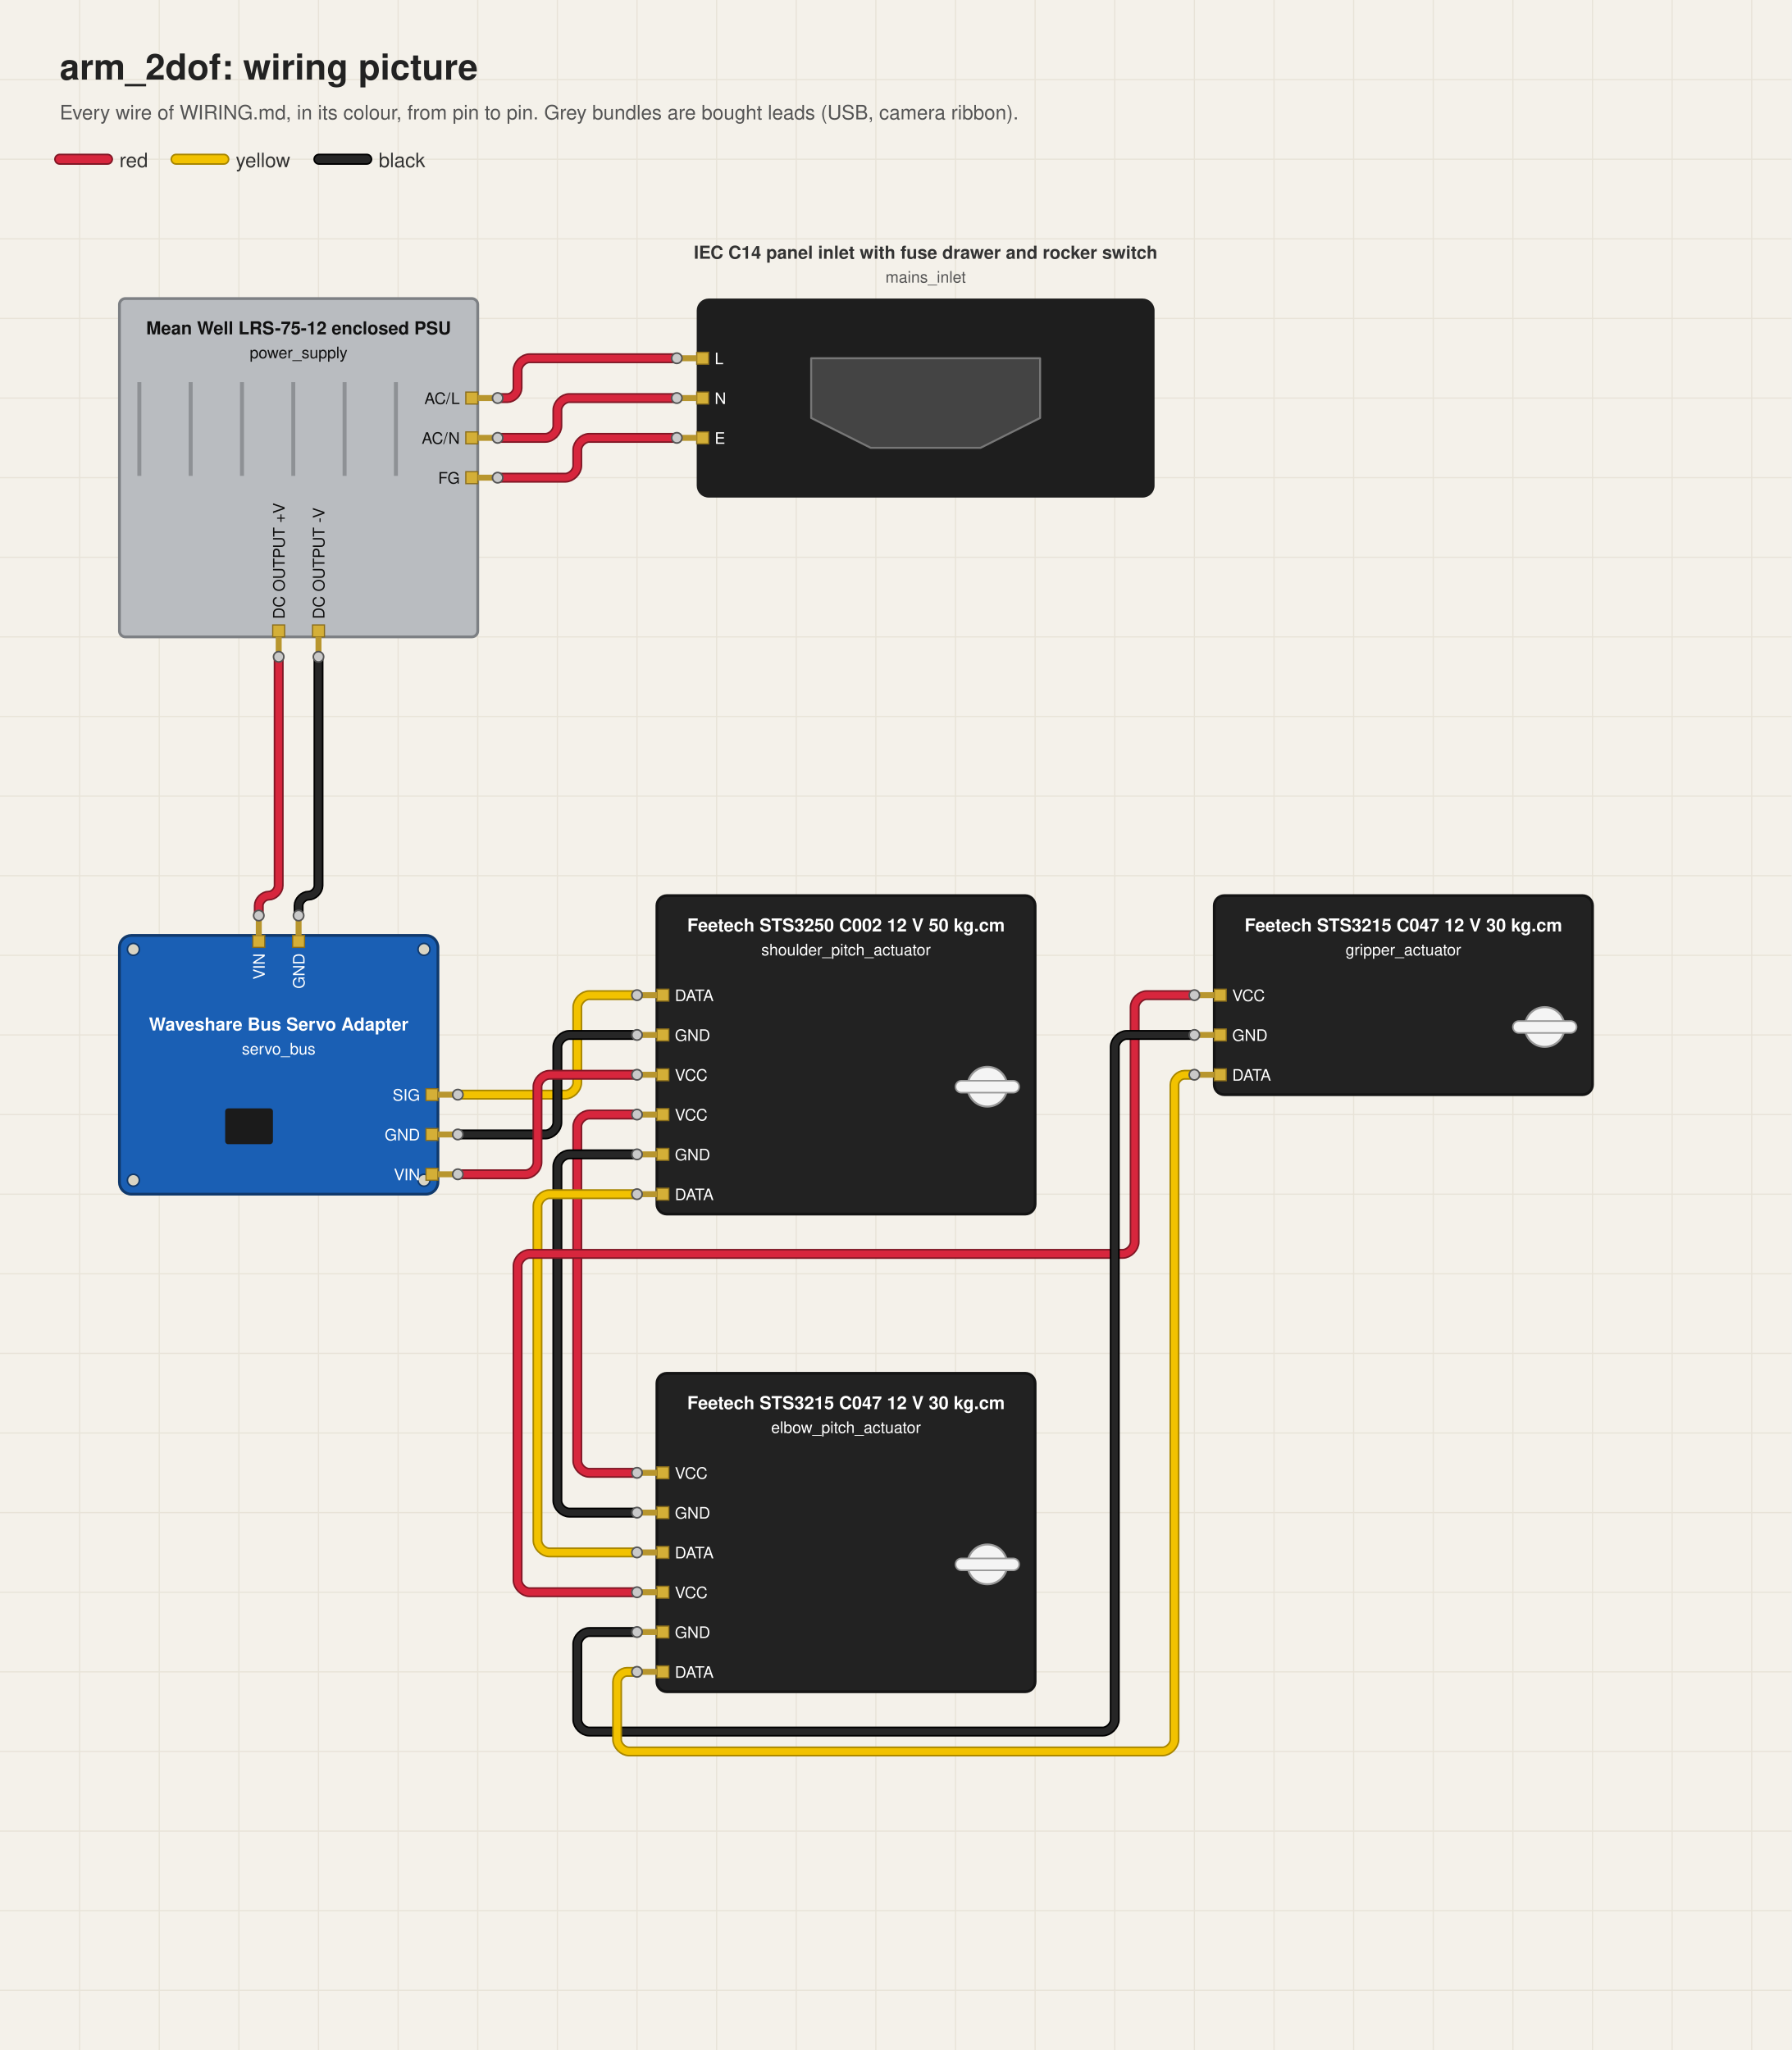
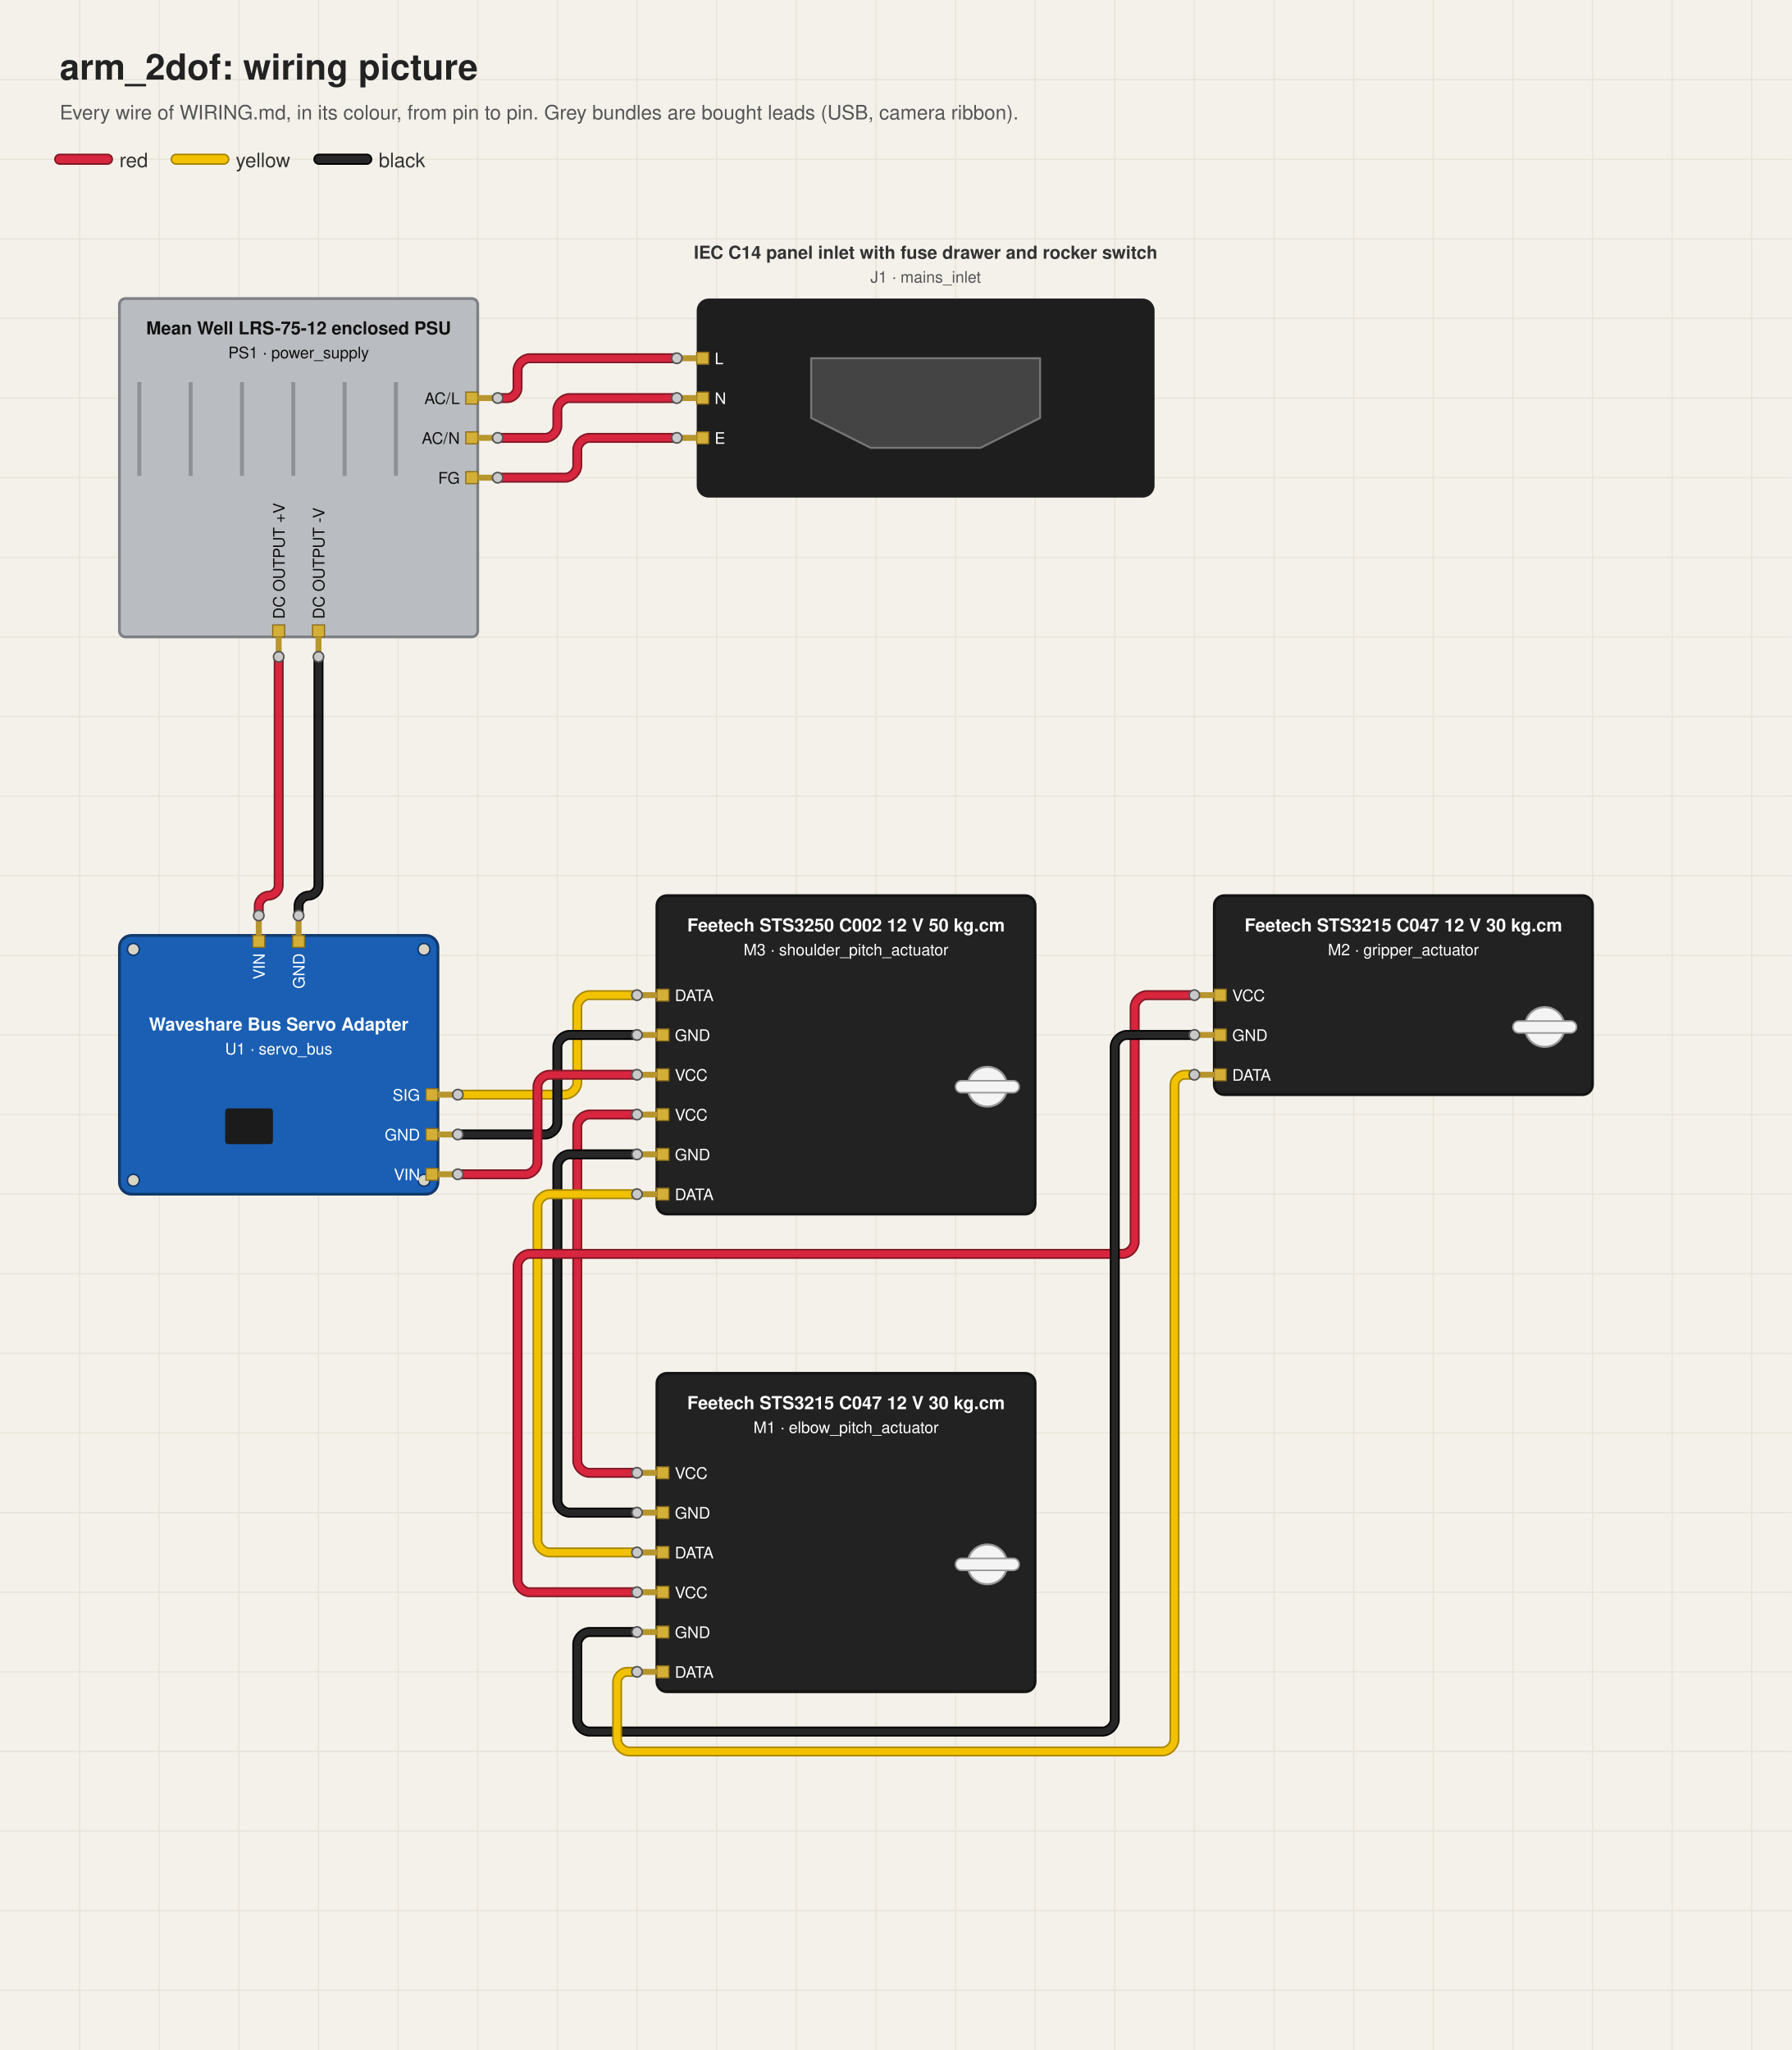
<svg xmlns="http://www.w3.org/2000/svg" viewBox="0 0 900 1030" width="900" height="1030" font-family="Helvetica, Arial, 'Liberation Sans', sans-serif">
  <rect x="0" y="0" width="900" height="1030" fill="#f4f1ea" />
  <line x1="40" y1="0" x2="40" y2="1030" stroke="#e8e3d8" stroke-width="0.6" class="frame" />
  <line x1="80" y1="0" x2="80" y2="1030" stroke="#e8e3d8" stroke-width="0.6" class="frame" />
  <line x1="120" y1="0" x2="120" y2="1030" stroke="#e8e3d8" stroke-width="0.6" class="frame" />
  <line x1="160" y1="0" x2="160" y2="1030" stroke="#e8e3d8" stroke-width="0.6" class="frame" />
  <line x1="200" y1="0" x2="200" y2="1030" stroke="#e8e3d8" stroke-width="0.6" class="frame" />
  <line x1="240" y1="0" x2="240" y2="1030" stroke="#e8e3d8" stroke-width="0.6" class="frame" />
  <line x1="280" y1="0" x2="280" y2="1030" stroke="#e8e3d8" stroke-width="0.6" class="frame" />
  <line x1="320" y1="0" x2="320" y2="1030" stroke="#e8e3d8" stroke-width="0.6" class="frame" />
  <line x1="360" y1="0" x2="360" y2="1030" stroke="#e8e3d8" stroke-width="0.6" class="frame" />
  <line x1="400" y1="0" x2="400" y2="1030" stroke="#e8e3d8" stroke-width="0.6" class="frame" />
  <line x1="440" y1="0" x2="440" y2="1030" stroke="#e8e3d8" stroke-width="0.6" class="frame" />
  <line x1="480" y1="0" x2="480" y2="1030" stroke="#e8e3d8" stroke-width="0.6" class="frame" />
  <line x1="520" y1="0" x2="520" y2="1030" stroke="#e8e3d8" stroke-width="0.6" class="frame" />
  <line x1="560" y1="0" x2="560" y2="1030" stroke="#e8e3d8" stroke-width="0.6" class="frame" />
  <line x1="600" y1="0" x2="600" y2="1030" stroke="#e8e3d8" stroke-width="0.6" class="frame" />
  <line x1="640" y1="0" x2="640" y2="1030" stroke="#e8e3d8" stroke-width="0.6" class="frame" />
  <line x1="680" y1="0" x2="680" y2="1030" stroke="#e8e3d8" stroke-width="0.6" class="frame" />
  <line x1="720" y1="0" x2="720" y2="1030" stroke="#e8e3d8" stroke-width="0.6" class="frame" />
  <line x1="760" y1="0" x2="760" y2="1030" stroke="#e8e3d8" stroke-width="0.6" class="frame" />
  <line x1="800" y1="0" x2="800" y2="1030" stroke="#e8e3d8" stroke-width="0.6" class="frame" />
  <line x1="840" y1="0" x2="840" y2="1030" stroke="#e8e3d8" stroke-width="0.6" class="frame" />
  <line x1="880" y1="0" x2="880" y2="1030" stroke="#e8e3d8" stroke-width="0.6" class="frame" />
  <line x1="0" y1="40" x2="900" y2="40" stroke="#e8e3d8" stroke-width="0.6" class="frame" />
  <line x1="0" y1="80" x2="900" y2="80" stroke="#e8e3d8" stroke-width="0.6" class="frame" />
  <line x1="0" y1="120" x2="900" y2="120" stroke="#e8e3d8" stroke-width="0.6" class="frame" />
  <line x1="0" y1="160" x2="900" y2="160" stroke="#e8e3d8" stroke-width="0.6" class="frame" />
  <line x1="0" y1="200" x2="900" y2="200" stroke="#e8e3d8" stroke-width="0.6" class="frame" />
  <line x1="0" y1="240" x2="900" y2="240" stroke="#e8e3d8" stroke-width="0.6" class="frame" />
  <line x1="0" y1="280" x2="900" y2="280" stroke="#e8e3d8" stroke-width="0.6" class="frame" />
  <line x1="0" y1="320" x2="900" y2="320" stroke="#e8e3d8" stroke-width="0.6" class="frame" />
  <line x1="0" y1="360" x2="900" y2="360" stroke="#e8e3d8" stroke-width="0.6" class="frame" />
  <line x1="0" y1="400" x2="900" y2="400" stroke="#e8e3d8" stroke-width="0.6" class="frame" />
  <line x1="0" y1="440" x2="900" y2="440" stroke="#e8e3d8" stroke-width="0.6" class="frame" />
  <line x1="0" y1="480" x2="900" y2="480" stroke="#e8e3d8" stroke-width="0.6" class="frame" />
  <line x1="0" y1="520" x2="900" y2="520" stroke="#e8e3d8" stroke-width="0.6" class="frame" />
  <line x1="0" y1="560" x2="900" y2="560" stroke="#e8e3d8" stroke-width="0.6" class="frame" />
  <line x1="0" y1="600" x2="900" y2="600" stroke="#e8e3d8" stroke-width="0.6" class="frame" />
  <line x1="0" y1="640" x2="900" y2="640" stroke="#e8e3d8" stroke-width="0.6" class="frame" />
  <line x1="0" y1="680" x2="900" y2="680" stroke="#e8e3d8" stroke-width="0.6" class="frame" />
  <line x1="0" y1="720" x2="900" y2="720" stroke="#e8e3d8" stroke-width="0.6" class="frame" />
  <line x1="0" y1="760" x2="900" y2="760" stroke="#e8e3d8" stroke-width="0.6" class="frame" />
  <line x1="0" y1="800" x2="900" y2="800" stroke="#e8e3d8" stroke-width="0.6" class="frame" />
  <line x1="0" y1="840" x2="900" y2="840" stroke="#e8e3d8" stroke-width="0.6" class="frame" />
  <line x1="0" y1="880" x2="900" y2="880" stroke="#e8e3d8" stroke-width="0.6" class="frame" />
  <line x1="0" y1="920" x2="900" y2="920" stroke="#e8e3d8" stroke-width="0.6" class="frame" />
  <line x1="0" y1="960" x2="900" y2="960" stroke="#e8e3d8" stroke-width="0.6" class="frame" />
  <line x1="0" y1="1000" x2="900" y2="1000" stroke="#e8e3d8" stroke-width="0.6" class="frame" />
  <text x="30" y="40" font-size="18" font-weight="700" fill="#222222" data-g="head">arm_2dof: wiring picture</text>
  <text x="30" y="60" font-size="10" fill="#555555" data-g="head">Every wire of WIRING.md, in its colour, from pin to pin. Grey bundles are bought leads (USB, camera ribbon).</text>
  <polyline points="30,80 54,80" fill="none" stroke="#811725" stroke-width="5.6" stroke-linejoin="round" stroke-linecap="round" />
  <polyline points="30,80 54,80" stroke="#d7263d" stroke-width="4" fill="none" stroke-linejoin="round" stroke-linecap="round" data-g="head" />
  <text x="60" y="84" font-size="10" fill="#333333" data-g="head">red</text>
  <polyline points="88.45,80 112.45,80" fill="none" stroke="#a88600" stroke-width="5.6" stroke-linejoin="round" stroke-linecap="round" />
  <polyline points="88.45,80 112.45,80" stroke="#f2c200" stroke-width="4" fill="none" stroke-linejoin="round" stroke-linecap="round" data-g="head" />
  <text x="118.45" y="84" font-size="10" fill="#333333" data-g="head">yellow</text>
  <polyline points="160.23,80 184.23,80" fill="none" stroke="#000000" stroke-width="5.6" stroke-linejoin="round" stroke-linecap="round" />
  <polyline points="160.23,80 184.23,80" stroke="#262626" stroke-width="4" fill="none" stroke-linejoin="round" stroke-linecap="round" data-g="head" />
  <text x="190.23" y="84" font-size="10" fill="#333333" data-g="head">black</text>
-   <rect x="330" y="450" width="190" height="160" rx="5" fill="#222222" stroke="#141414" stroke-width="1.4" data-g="P:shoulder_pitch_actuator" />
-   <circle cx="496" cy="546" r="10" fill="#f4f4f4" stroke="#999" stroke-width="1" data-g="P:shoulder_pitch_actuator" />
-   <rect x="480" y="543" width="32" height="6" rx="3" fill="#f4f4f4" stroke="#999" stroke-width="0.8" data-g="P:shoulder_pitch_actuator" />
-   <text x="425" y="468" font-size="9" text-anchor="middle" font-weight="700" fill="#ffffff" data-g="P:shoulder_pitch_actuator">Feetech STS3250 C002 12 V 50 kg.cm</text>
-   <text x="425" y="480" font-size="8" text-anchor="middle" fill="#ffffff" data-g="P:shoulder_pitch_actuator">shoulder_pitch_actuator</text>
-   <rect x="330" y="497" width="6" height="6" fill="#d4af37" stroke="#8a6d1a" stroke-width="0.6" data-g="P:shoulder_pitch_actuator" />
-   <text x="339" y="503" font-size="8" fill="#ffffff" data-g="P:shoulder_pitch_actuator">DATA</text>
-   <rect x="330" y="517" width="6" height="6" fill="#d4af37" stroke="#8a6d1a" stroke-width="0.6" data-g="P:shoulder_pitch_actuator" />
-   <text x="339" y="523" font-size="8" fill="#ffffff" data-g="P:shoulder_pitch_actuator">GND</text>
-   <rect x="330" y="537" width="6" height="6" fill="#d4af37" stroke="#8a6d1a" stroke-width="0.6" data-g="P:shoulder_pitch_actuator" />
-   <text x="339" y="543" font-size="8" fill="#ffffff" data-g="P:shoulder_pitch_actuator">VCC</text>
-   <rect x="330" y="557" width="6" height="6" fill="#d4af37" stroke="#8a6d1a" stroke-width="0.6" data-g="P:shoulder_pitch_actuator" />
-   <text x="339" y="563" font-size="8" fill="#ffffff" data-g="P:shoulder_pitch_actuator">VCC</text>
-   <rect x="330" y="577" width="6" height="6" fill="#d4af37" stroke="#8a6d1a" stroke-width="0.6" data-g="P:shoulder_pitch_actuator" />
-   <text x="339" y="583" font-size="8" fill="#ffffff" data-g="P:shoulder_pitch_actuator">GND</text>
-   <rect x="330" y="597" width="6" height="6" fill="#d4af37" stroke="#8a6d1a" stroke-width="0.6" data-g="P:shoulder_pitch_actuator" />
-   <text x="339" y="603" font-size="8" fill="#ffffff" data-g="P:shoulder_pitch_actuator">DATA</text>
-   <rect x="330" y="690" width="190" height="160" rx="5" fill="#222222" stroke="#141414" stroke-width="1.4" data-g="P:elbow_pitch_actuator" />
-   <circle cx="496" cy="786" r="10" fill="#f4f4f4" stroke="#999" stroke-width="1" data-g="P:elbow_pitch_actuator" />
-   <rect x="480" y="783" width="32" height="6" rx="3" fill="#f4f4f4" stroke="#999" stroke-width="0.8" data-g="P:elbow_pitch_actuator" />
-   <text x="425" y="708" font-size="9" text-anchor="middle" font-weight="700" fill="#ffffff" data-g="P:elbow_pitch_actuator">Feetech STS3215 C047 12 V 30 kg.cm</text>
-   <text x="425" y="720" font-size="8" text-anchor="middle" fill="#ffffff" data-g="P:elbow_pitch_actuator">elbow_pitch_actuator</text>
-   <rect x="330" y="737" width="6" height="6" fill="#d4af37" stroke="#8a6d1a" stroke-width="0.6" data-g="P:elbow_pitch_actuator" />
-   <text x="339" y="743" font-size="8" fill="#ffffff" data-g="P:elbow_pitch_actuator">VCC</text>
-   <rect x="330" y="757" width="6" height="6" fill="#d4af37" stroke="#8a6d1a" stroke-width="0.6" data-g="P:elbow_pitch_actuator" />
-   <text x="339" y="763" font-size="8" fill="#ffffff" data-g="P:elbow_pitch_actuator">GND</text>
-   <rect x="330" y="777" width="6" height="6" fill="#d4af37" stroke="#8a6d1a" stroke-width="0.6" data-g="P:elbow_pitch_actuator" />
-   <text x="339" y="783" font-size="8" fill="#ffffff" data-g="P:elbow_pitch_actuator">DATA</text>
-   <rect x="330" y="797" width="6" height="6" fill="#d4af37" stroke="#8a6d1a" stroke-width="0.6" data-g="P:elbow_pitch_actuator" />
-   <text x="339" y="803" font-size="8" fill="#ffffff" data-g="P:elbow_pitch_actuator">VCC</text>
-   <rect x="330" y="817" width="6" height="6" fill="#d4af37" stroke="#8a6d1a" stroke-width="0.6" data-g="P:elbow_pitch_actuator" />
-   <text x="339" y="823" font-size="8" fill="#ffffff" data-g="P:elbow_pitch_actuator">GND</text>
-   <rect x="330" y="837" width="6" height="6" fill="#d4af37" stroke="#8a6d1a" stroke-width="0.6" data-g="P:elbow_pitch_actuator" />
-   <text x="339" y="843" font-size="8" fill="#ffffff" data-g="P:elbow_pitch_actuator">DATA</text>
-   <rect x="610" y="450" width="190" height="100" rx="5" fill="#222222" stroke="#141414" stroke-width="1.4" data-g="P:gripper_actuator" />
-   <circle cx="776" cy="516" r="10" fill="#f4f4f4" stroke="#999" stroke-width="1" data-g="P:gripper_actuator" />
-   <rect x="760" y="513" width="32" height="6" rx="3" fill="#f4f4f4" stroke="#999" stroke-width="0.8" data-g="P:gripper_actuator" />
-   <text x="705" y="468" font-size="9" text-anchor="middle" font-weight="700" fill="#ffffff" data-g="P:gripper_actuator">Feetech STS3215 C047 12 V 30 kg.cm</text>
-   <text x="705" y="480" font-size="8" text-anchor="middle" fill="#ffffff" data-g="P:gripper_actuator">gripper_actuator</text>
-   <rect x="610" y="497" width="6" height="6" fill="#d4af37" stroke="#8a6d1a" stroke-width="0.6" data-g="P:gripper_actuator" />
-   <text x="619" y="503" font-size="8" fill="#ffffff" data-g="P:gripper_actuator">VCC</text>
-   <rect x="610" y="517" width="6" height="6" fill="#d4af37" stroke="#8a6d1a" stroke-width="0.6" data-g="P:gripper_actuator" />
-   <text x="619" y="523" font-size="8" fill="#ffffff" data-g="P:gripper_actuator">GND</text>
-   <rect x="610" y="537" width="6" height="6" fill="#d4af37" stroke="#8a6d1a" stroke-width="0.6" data-g="P:gripper_actuator" />
-   <text x="619" y="543" font-size="8" fill="#ffffff" data-g="P:gripper_actuator">DATA</text>
-   <rect x="60" y="150" width="180" height="170" rx="3" fill="#b9bcc0" stroke="#7d8084" stroke-width="1.4" data-g="P:power_supply" />
-   <line x1="70" y1="192" x2="70" y2="239.1" stroke="#8e9195" stroke-width="2" data-g="P:power_supply" />
-   <line x1="95.78" y1="192" x2="95.78" y2="239.1" stroke="#8e9195" stroke-width="2" data-g="P:power_supply" />
-   <line x1="121.56" y1="192" x2="121.56" y2="239.1" stroke="#8e9195" stroke-width="2" data-g="P:power_supply" />
-   <line x1="147.33" y1="192" x2="147.33" y2="239.1" stroke="#8e9195" stroke-width="2" data-g="P:power_supply" />
-   <line x1="173.11" y1="192" x2="173.11" y2="239.1" stroke="#8e9195" stroke-width="2" data-g="P:power_supply" />
-   <line x1="198.89" y1="192" x2="198.89" y2="239.1" stroke="#8e9195" stroke-width="2" data-g="P:power_supply" />
-   <text x="150" y="168" font-size="9" text-anchor="middle" font-weight="700" fill="#111111" data-g="P:power_supply">Mean Well LRS-75-12 enclosed PSU</text>
-   <text x="150" y="180" font-size="8" text-anchor="middle" fill="#111111" data-g="P:power_supply">power_supply</text>
-   <rect x="234" y="197" width="6" height="6" fill="#d4af37" stroke="#8a6d1a" stroke-width="0.6" data-g="P:power_supply" />
-   <text x="231" y="203" font-size="8" text-anchor="end" fill="#111111" data-g="P:power_supply">AC/L</text>
-   <rect x="234" y="217" width="6" height="6" fill="#d4af37" stroke="#8a6d1a" stroke-width="0.6" data-g="P:power_supply" />
-   <text x="231" y="223" font-size="8" text-anchor="end" fill="#111111" data-g="P:power_supply">AC/N</text>
-   <rect x="234" y="237" width="6" height="6" fill="#d4af37" stroke="#8a6d1a" stroke-width="0.6" data-g="P:power_supply" />
-   <text x="231" y="243" font-size="8" text-anchor="end" fill="#111111" data-g="P:power_supply">FG</text>
-   <rect x="137" y="314" width="6" height="6" fill="#d4af37" stroke="#8a6d1a" stroke-width="0.6" data-g="P:power_supply" />
-   <text x="143" y="311" font-size="8" fill="#111111" transform="rotate(-90 143 311)" data-g="P:power_supply">DC OUTPUT +V</text>
-   <rect x="157" y="314" width="6" height="6" fill="#d4af37" stroke="#8a6d1a" stroke-width="0.6" data-g="P:power_supply" />
-   <text x="163" y="311" font-size="8" fill="#111111" transform="rotate(-90 163 311)" data-g="P:power_supply">DC OUTPUT -V</text>
-   <rect x="60" y="470" width="160" height="130" rx="6" fill="#1a5fb4" stroke="#10396c" stroke-width="1.4" data-g="P:servo_bus" />
-   <circle cx="67" cy="477" r="3" fill="#d9d4c3" stroke="#10396c" stroke-width="0.8" data-g="P:servo_bus" />
-   <circle cx="213" cy="477" r="3" fill="#d9d4c3" stroke="#10396c" stroke-width="0.8" data-g="P:servo_bus" />
-   <circle cx="67" cy="593" r="3" fill="#d9d4c3" stroke="#10396c" stroke-width="0.8" data-g="P:servo_bus" />
-   <circle cx="213" cy="593" r="3" fill="#d9d4c3" stroke="#10396c" stroke-width="0.8" data-g="P:servo_bus" />
-   <rect x="113.11" y="556.89" width="24" height="18" rx="1.5" fill="#1b1b1b" data-g="P:servo_bus" />
-   <text x="140" y="517.78" font-size="9" text-anchor="middle" font-weight="700" fill="#ffffff" data-g="P:servo_bus">Waveshare Bus Servo Adapter</text>
-   <text x="140" y="529.78" font-size="8" text-anchor="middle" fill="#ffffff" data-g="P:servo_bus">servo_bus</text>
-   <rect x="214" y="547" width="6" height="6" fill="#d4af37" stroke="#8a6d1a" stroke-width="0.6" data-g="P:servo_bus" />
-   <text x="211" y="553" font-size="8" text-anchor="end" fill="#ffffff" data-g="P:servo_bus">SIG</text>
-   <rect x="214" y="567" width="6" height="6" fill="#d4af37" stroke="#8a6d1a" stroke-width="0.6" data-g="P:servo_bus" />
-   <text x="211" y="573" font-size="8" text-anchor="end" fill="#ffffff" data-g="P:servo_bus">GND</text>
-   <rect x="214" y="587" width="6" height="6" fill="#d4af37" stroke="#8a6d1a" stroke-width="0.6" data-g="P:servo_bus" />
-   <text x="211" y="593" font-size="8" text-anchor="end" fill="#ffffff" data-g="P:servo_bus">VIN</text>
-   <rect x="127" y="470" width="6" height="6" fill="#d4af37" stroke="#8a6d1a" stroke-width="0.6" data-g="P:servo_bus" />
-   <text x="133" y="479" font-size="8" text-anchor="end" fill="#ffffff" transform="rotate(-90 133 479)" data-g="P:servo_bus">VIN</text>
-   <rect x="147" y="470" width="6" height="6" fill="#d4af37" stroke="#8a6d1a" stroke-width="0.6" data-g="P:servo_bus" />
-   <text x="153" y="479" font-size="8" text-anchor="end" fill="#ffffff" transform="rotate(-90 153 479)" data-g="P:servo_bus">GND</text>
-   <rect x="350" y="150" width="230" height="100" rx="6" fill="#1e1e1e" data-g="P:mains_inlet" />
-   <path d="M407.5 180L522.5 180L522.5 210L492.6 225L437.4 225L407.5 210Z" fill="#444" stroke="#777" stroke-width="1" stroke-linejoin="round" data-g="P:mains_inlet" />
-   <text x="465" y="130" font-size="9" text-anchor="middle" font-weight="700" fill="#333333" data-g="P:mains_inlet">IEC C14 panel inlet with fuse drawer and rocker switch</text>
-   <text x="465" y="142" font-size="8" text-anchor="middle" fill="#555555" data-g="P:mains_inlet">mains_inlet</text>
-   <rect x="350" y="177" width="6" height="6" fill="#d4af37" stroke="#8a6d1a" stroke-width="0.6" data-g="P:mains_inlet" />
-   <text x="359" y="183" font-size="8" fill="#ffffff" data-g="P:mains_inlet">L</text>
-   <rect x="350" y="197" width="6" height="6" fill="#d4af37" stroke="#8a6d1a" stroke-width="0.6" data-g="P:mains_inlet" />
-   <text x="359" y="203" font-size="8" fill="#ffffff" data-g="P:mains_inlet">N</text>
-   <rect x="350" y="217" width="6" height="6" fill="#d4af37" stroke="#8a6d1a" stroke-width="0.6" data-g="P:mains_inlet" />
-   <text x="359" y="223" font-size="8" fill="#ffffff" data-g="P:mains_inlet">E</text>
+   <rect x="330" y="450" width="190" height="160" rx="5" fill="#222222" stroke="#141414" stroke-width="1.4" data-g="P:shoulder_pitch_actuator" data-ref="M3" />
+   <circle cx="496" cy="546" r="10" fill="#f4f4f4" stroke="#999" stroke-width="1" data-g="P:shoulder_pitch_actuator" data-ref="M3" />
+   <rect x="480" y="543" width="32" height="6" rx="3" fill="#f4f4f4" stroke="#999" stroke-width="0.8" data-g="P:shoulder_pitch_actuator" data-ref="M3" />
+   <text x="425" y="468" font-size="9" text-anchor="middle" font-weight="700" fill="#ffffff" data-g="P:shoulder_pitch_actuator" data-ref="M3">Feetech STS3250 C002 12 V 50 kg.cm</text>
+   <text x="425" y="480" font-size="8" text-anchor="middle" fill="#ffffff" data-g="P:shoulder_pitch_actuator" data-ref="M3">M3 · shoulder_pitch_actuator</text>
+   <rect x="330" y="497" width="6" height="6" fill="#d4af37" stroke="#8a6d1a" stroke-width="0.6" data-g="P:shoulder_pitch_actuator" data-ref="M3" />
+   <text x="339" y="503" font-size="8" fill="#ffffff" data-g="P:shoulder_pitch_actuator" data-ref="M3">DATA</text>
+   <rect x="330" y="517" width="6" height="6" fill="#d4af37" stroke="#8a6d1a" stroke-width="0.6" data-g="P:shoulder_pitch_actuator" data-ref="M3" />
+   <text x="339" y="523" font-size="8" fill="#ffffff" data-g="P:shoulder_pitch_actuator" data-ref="M3">GND</text>
+   <rect x="330" y="537" width="6" height="6" fill="#d4af37" stroke="#8a6d1a" stroke-width="0.6" data-g="P:shoulder_pitch_actuator" data-ref="M3" />
+   <text x="339" y="543" font-size="8" fill="#ffffff" data-g="P:shoulder_pitch_actuator" data-ref="M3">VCC</text>
+   <rect x="330" y="557" width="6" height="6" fill="#d4af37" stroke="#8a6d1a" stroke-width="0.6" data-g="P:shoulder_pitch_actuator" data-ref="M3" />
+   <text x="339" y="563" font-size="8" fill="#ffffff" data-g="P:shoulder_pitch_actuator" data-ref="M3">VCC</text>
+   <rect x="330" y="577" width="6" height="6" fill="#d4af37" stroke="#8a6d1a" stroke-width="0.6" data-g="P:shoulder_pitch_actuator" data-ref="M3" />
+   <text x="339" y="583" font-size="8" fill="#ffffff" data-g="P:shoulder_pitch_actuator" data-ref="M3">GND</text>
+   <rect x="330" y="597" width="6" height="6" fill="#d4af37" stroke="#8a6d1a" stroke-width="0.6" data-g="P:shoulder_pitch_actuator" data-ref="M3" />
+   <text x="339" y="603" font-size="8" fill="#ffffff" data-g="P:shoulder_pitch_actuator" data-ref="M3">DATA</text>
+   <rect x="330" y="690" width="190" height="160" rx="5" fill="#222222" stroke="#141414" stroke-width="1.4" data-g="P:elbow_pitch_actuator" data-ref="M1" />
+   <circle cx="496" cy="786" r="10" fill="#f4f4f4" stroke="#999" stroke-width="1" data-g="P:elbow_pitch_actuator" data-ref="M1" />
+   <rect x="480" y="783" width="32" height="6" rx="3" fill="#f4f4f4" stroke="#999" stroke-width="0.8" data-g="P:elbow_pitch_actuator" data-ref="M1" />
+   <text x="425" y="708" font-size="9" text-anchor="middle" font-weight="700" fill="#ffffff" data-g="P:elbow_pitch_actuator" data-ref="M1">Feetech STS3215 C047 12 V 30 kg.cm</text>
+   <text x="425" y="720" font-size="8" text-anchor="middle" fill="#ffffff" data-g="P:elbow_pitch_actuator" data-ref="M1">M1 · elbow_pitch_actuator</text>
+   <rect x="330" y="737" width="6" height="6" fill="#d4af37" stroke="#8a6d1a" stroke-width="0.6" data-g="P:elbow_pitch_actuator" data-ref="M1" />
+   <text x="339" y="743" font-size="8" fill="#ffffff" data-g="P:elbow_pitch_actuator" data-ref="M1">VCC</text>
+   <rect x="330" y="757" width="6" height="6" fill="#d4af37" stroke="#8a6d1a" stroke-width="0.6" data-g="P:elbow_pitch_actuator" data-ref="M1" />
+   <text x="339" y="763" font-size="8" fill="#ffffff" data-g="P:elbow_pitch_actuator" data-ref="M1">GND</text>
+   <rect x="330" y="777" width="6" height="6" fill="#d4af37" stroke="#8a6d1a" stroke-width="0.6" data-g="P:elbow_pitch_actuator" data-ref="M1" />
+   <text x="339" y="783" font-size="8" fill="#ffffff" data-g="P:elbow_pitch_actuator" data-ref="M1">DATA</text>
+   <rect x="330" y="797" width="6" height="6" fill="#d4af37" stroke="#8a6d1a" stroke-width="0.6" data-g="P:elbow_pitch_actuator" data-ref="M1" />
+   <text x="339" y="803" font-size="8" fill="#ffffff" data-g="P:elbow_pitch_actuator" data-ref="M1">VCC</text>
+   <rect x="330" y="817" width="6" height="6" fill="#d4af37" stroke="#8a6d1a" stroke-width="0.6" data-g="P:elbow_pitch_actuator" data-ref="M1" />
+   <text x="339" y="823" font-size="8" fill="#ffffff" data-g="P:elbow_pitch_actuator" data-ref="M1">GND</text>
+   <rect x="330" y="837" width="6" height="6" fill="#d4af37" stroke="#8a6d1a" stroke-width="0.6" data-g="P:elbow_pitch_actuator" data-ref="M1" />
+   <text x="339" y="843" font-size="8" fill="#ffffff" data-g="P:elbow_pitch_actuator" data-ref="M1">DATA</text>
+   <rect x="610" y="450" width="190" height="100" rx="5" fill="#222222" stroke="#141414" stroke-width="1.4" data-g="P:gripper_actuator" data-ref="M2" />
+   <circle cx="776" cy="516" r="10" fill="#f4f4f4" stroke="#999" stroke-width="1" data-g="P:gripper_actuator" data-ref="M2" />
+   <rect x="760" y="513" width="32" height="6" rx="3" fill="#f4f4f4" stroke="#999" stroke-width="0.8" data-g="P:gripper_actuator" data-ref="M2" />
+   <text x="705" y="468" font-size="9" text-anchor="middle" font-weight="700" fill="#ffffff" data-g="P:gripper_actuator" data-ref="M2">Feetech STS3215 C047 12 V 30 kg.cm</text>
+   <text x="705" y="480" font-size="8" text-anchor="middle" fill="#ffffff" data-g="P:gripper_actuator" data-ref="M2">M2 · gripper_actuator</text>
+   <rect x="610" y="497" width="6" height="6" fill="#d4af37" stroke="#8a6d1a" stroke-width="0.6" data-g="P:gripper_actuator" data-ref="M2" />
+   <text x="619" y="503" font-size="8" fill="#ffffff" data-g="P:gripper_actuator" data-ref="M2">VCC</text>
+   <rect x="610" y="517" width="6" height="6" fill="#d4af37" stroke="#8a6d1a" stroke-width="0.6" data-g="P:gripper_actuator" data-ref="M2" />
+   <text x="619" y="523" font-size="8" fill="#ffffff" data-g="P:gripper_actuator" data-ref="M2">GND</text>
+   <rect x="610" y="537" width="6" height="6" fill="#d4af37" stroke="#8a6d1a" stroke-width="0.6" data-g="P:gripper_actuator" data-ref="M2" />
+   <text x="619" y="543" font-size="8" fill="#ffffff" data-g="P:gripper_actuator" data-ref="M2">DATA</text>
+   <rect x="60" y="150" width="180" height="170" rx="3" fill="#b9bcc0" stroke="#7d8084" stroke-width="1.4" data-g="P:power_supply" data-ref="PS1" />
+   <line x1="70" y1="192" x2="70" y2="239.1" stroke="#8e9195" stroke-width="2" data-g="P:power_supply" data-ref="PS1" />
+   <line x1="95.78" y1="192" x2="95.78" y2="239.1" stroke="#8e9195" stroke-width="2" data-g="P:power_supply" data-ref="PS1" />
+   <line x1="121.56" y1="192" x2="121.56" y2="239.1" stroke="#8e9195" stroke-width="2" data-g="P:power_supply" data-ref="PS1" />
+   <line x1="147.33" y1="192" x2="147.33" y2="239.1" stroke="#8e9195" stroke-width="2" data-g="P:power_supply" data-ref="PS1" />
+   <line x1="173.11" y1="192" x2="173.11" y2="239.1" stroke="#8e9195" stroke-width="2" data-g="P:power_supply" data-ref="PS1" />
+   <line x1="198.89" y1="192" x2="198.89" y2="239.1" stroke="#8e9195" stroke-width="2" data-g="P:power_supply" data-ref="PS1" />
+   <text x="150" y="168" font-size="9" text-anchor="middle" font-weight="700" fill="#111111" data-g="P:power_supply" data-ref="PS1">Mean Well LRS-75-12 enclosed PSU</text>
+   <text x="150" y="180" font-size="8" text-anchor="middle" fill="#111111" data-g="P:power_supply" data-ref="PS1">PS1 · power_supply</text>
+   <rect x="234" y="197" width="6" height="6" fill="#d4af37" stroke="#8a6d1a" stroke-width="0.6" data-g="P:power_supply" data-ref="PS1" />
+   <text x="231" y="203" font-size="8" text-anchor="end" fill="#111111" data-g="P:power_supply" data-ref="PS1">AC/L</text>
+   <rect x="234" y="217" width="6" height="6" fill="#d4af37" stroke="#8a6d1a" stroke-width="0.6" data-g="P:power_supply" data-ref="PS1" />
+   <text x="231" y="223" font-size="8" text-anchor="end" fill="#111111" data-g="P:power_supply" data-ref="PS1">AC/N</text>
+   <rect x="234" y="237" width="6" height="6" fill="#d4af37" stroke="#8a6d1a" stroke-width="0.6" data-g="P:power_supply" data-ref="PS1" />
+   <text x="231" y="243" font-size="8" text-anchor="end" fill="#111111" data-g="P:power_supply" data-ref="PS1">FG</text>
+   <rect x="137" y="314" width="6" height="6" fill="#d4af37" stroke="#8a6d1a" stroke-width="0.6" data-g="P:power_supply" data-ref="PS1" />
+   <text x="143" y="311" font-size="8" fill="#111111" transform="rotate(-90 143 311)" data-g="P:power_supply" data-ref="PS1">DC OUTPUT +V</text>
+   <rect x="157" y="314" width="6" height="6" fill="#d4af37" stroke="#8a6d1a" stroke-width="0.6" data-g="P:power_supply" data-ref="PS1" />
+   <text x="163" y="311" font-size="8" fill="#111111" transform="rotate(-90 163 311)" data-g="P:power_supply" data-ref="PS1">DC OUTPUT -V</text>
+   <rect x="60" y="470" width="160" height="130" rx="6" fill="#1a5fb4" stroke="#10396c" stroke-width="1.4" data-g="P:servo_bus" data-ref="U1" />
+   <circle cx="67" cy="477" r="3" fill="#d9d4c3" stroke="#10396c" stroke-width="0.8" data-g="P:servo_bus" data-ref="U1" />
+   <circle cx="213" cy="477" r="3" fill="#d9d4c3" stroke="#10396c" stroke-width="0.8" data-g="P:servo_bus" data-ref="U1" />
+   <circle cx="67" cy="593" r="3" fill="#d9d4c3" stroke="#10396c" stroke-width="0.8" data-g="P:servo_bus" data-ref="U1" />
+   <circle cx="213" cy="593" r="3" fill="#d9d4c3" stroke="#10396c" stroke-width="0.8" data-g="P:servo_bus" data-ref="U1" />
+   <rect x="113.11" y="556.89" width="24" height="18" rx="1.5" fill="#1b1b1b" data-g="P:servo_bus" data-ref="U1" />
+   <text x="140" y="517.78" font-size="9" text-anchor="middle" font-weight="700" fill="#ffffff" data-g="P:servo_bus" data-ref="U1">Waveshare Bus Servo Adapter</text>
+   <text x="140" y="529.78" font-size="8" text-anchor="middle" fill="#ffffff" data-g="P:servo_bus" data-ref="U1">U1 · servo_bus</text>
+   <rect x="214" y="547" width="6" height="6" fill="#d4af37" stroke="#8a6d1a" stroke-width="0.6" data-g="P:servo_bus" data-ref="U1" />
+   <text x="211" y="553" font-size="8" text-anchor="end" fill="#ffffff" data-g="P:servo_bus" data-ref="U1">SIG</text>
+   <rect x="214" y="567" width="6" height="6" fill="#d4af37" stroke="#8a6d1a" stroke-width="0.6" data-g="P:servo_bus" data-ref="U1" />
+   <text x="211" y="573" font-size="8" text-anchor="end" fill="#ffffff" data-g="P:servo_bus" data-ref="U1">GND</text>
+   <rect x="214" y="587" width="6" height="6" fill="#d4af37" stroke="#8a6d1a" stroke-width="0.6" data-g="P:servo_bus" data-ref="U1" />
+   <text x="211" y="593" font-size="8" text-anchor="end" fill="#ffffff" data-g="P:servo_bus" data-ref="U1">VIN</text>
+   <rect x="127" y="470" width="6" height="6" fill="#d4af37" stroke="#8a6d1a" stroke-width="0.6" data-g="P:servo_bus" data-ref="U1" />
+   <text x="133" y="479" font-size="8" text-anchor="end" fill="#ffffff" transform="rotate(-90 133 479)" data-g="P:servo_bus" data-ref="U1">VIN</text>
+   <rect x="147" y="470" width="6" height="6" fill="#d4af37" stroke="#8a6d1a" stroke-width="0.6" data-g="P:servo_bus" data-ref="U1" />
+   <text x="153" y="479" font-size="8" text-anchor="end" fill="#ffffff" transform="rotate(-90 153 479)" data-g="P:servo_bus" data-ref="U1">GND</text>
+   <rect x="350" y="150" width="230" height="100" rx="6" fill="#1e1e1e" data-g="P:mains_inlet" data-ref="J1" />
+   <path d="M407.5 180L522.5 180L522.5 210L492.6 225L437.4 225L407.5 210Z" fill="#444" stroke="#777" stroke-width="1" stroke-linejoin="round" data-g="P:mains_inlet" data-ref="J1" />
+   <text x="465" y="130" font-size="9" text-anchor="middle" font-weight="700" fill="#333333" data-g="P:mains_inlet" data-ref="J1">IEC C14 panel inlet with fuse drawer and rocker switch</text>
+   <text x="465" y="142" font-size="8" text-anchor="middle" fill="#555555" data-g="P:mains_inlet" data-ref="J1">J1 · mains_inlet</text>
+   <rect x="350" y="177" width="6" height="6" fill="#d4af37" stroke="#8a6d1a" stroke-width="0.6" data-g="P:mains_inlet" data-ref="J1" />
+   <text x="359" y="183" font-size="8" fill="#ffffff" data-g="P:mains_inlet" data-ref="J1">L</text>
+   <rect x="350" y="197" width="6" height="6" fill="#d4af37" stroke="#8a6d1a" stroke-width="0.6" data-g="P:mains_inlet" data-ref="J1" />
+   <text x="359" y="203" font-size="8" fill="#ffffff" data-g="P:mains_inlet" data-ref="J1">N</text>
+   <rect x="350" y="217" width="6" height="6" fill="#d4af37" stroke="#8a6d1a" stroke-width="0.6" data-g="P:mains_inlet" data-ref="J1" />
+   <text x="359" y="223" font-size="8" fill="#ffffff" data-g="P:mains_inlet" data-ref="J1">E</text>
  <line x1="330" y1="500" x2="320" y2="500" stroke="#b8962e" stroke-width="3" stroke-linecap="butt" class="pin" data-pin="shoulder_pitch_actuator.bus_a.DATA" data-node="N0" data-sym="shoulder_pitch_actuator" />
  <line x1="330" y1="520" x2="320" y2="520" stroke="#b8962e" stroke-width="3" stroke-linecap="butt" class="pin" data-pin="shoulder_pitch_actuator.bus_a.GND" data-node="N1" data-sym="shoulder_pitch_actuator" />
  <line x1="330" y1="540" x2="320" y2="540" stroke="#b8962e" stroke-width="3" stroke-linecap="butt" class="pin" data-pin="shoulder_pitch_actuator.bus_a.VCC" data-node="N2" data-sym="shoulder_pitch_actuator" />
  <line x1="330" y1="560" x2="320" y2="560" stroke="#b8962e" stroke-width="3" stroke-linecap="butt" class="pin" data-pin="shoulder_pitch_actuator.bus_b.VCC" data-node="N3" data-sym="shoulder_pitch_actuator" />
  <line x1="330" y1="580" x2="320" y2="580" stroke="#b8962e" stroke-width="3" stroke-linecap="butt" class="pin" data-pin="shoulder_pitch_actuator.bus_b.GND" data-node="N4" data-sym="shoulder_pitch_actuator" />
  <line x1="330" y1="600" x2="320" y2="600" stroke="#b8962e" stroke-width="3" stroke-linecap="butt" class="pin" data-pin="shoulder_pitch_actuator.bus_b.DATA" data-node="N5" data-sym="shoulder_pitch_actuator" />
  <line x1="330" y1="740" x2="320" y2="740" stroke="#b8962e" stroke-width="3" stroke-linecap="butt" class="pin" data-pin="elbow_pitch_actuator.bus_a.VCC" data-node="N3" data-sym="elbow_pitch_actuator" />
  <line x1="330" y1="760" x2="320" y2="760" stroke="#b8962e" stroke-width="3" stroke-linecap="butt" class="pin" data-pin="elbow_pitch_actuator.bus_a.GND" data-node="N4" data-sym="elbow_pitch_actuator" />
  <line x1="330" y1="780" x2="320" y2="780" stroke="#b8962e" stroke-width="3" stroke-linecap="butt" class="pin" data-pin="elbow_pitch_actuator.bus_a.DATA" data-node="N5" data-sym="elbow_pitch_actuator" />
  <line x1="330" y1="800" x2="320" y2="800" stroke="#b8962e" stroke-width="3" stroke-linecap="butt" class="pin" data-pin="elbow_pitch_actuator.bus_b.VCC" data-node="N6" data-sym="elbow_pitch_actuator" />
  <line x1="330" y1="820" x2="320" y2="820" stroke="#b8962e" stroke-width="3" stroke-linecap="butt" class="pin" data-pin="elbow_pitch_actuator.bus_b.GND" data-node="N7" data-sym="elbow_pitch_actuator" />
  <line x1="330" y1="840" x2="320" y2="840" stroke="#b8962e" stroke-width="3" stroke-linecap="butt" class="pin" data-pin="elbow_pitch_actuator.bus_b.DATA" data-node="N8" data-sym="elbow_pitch_actuator" />
  <line x1="610" y1="500" x2="600" y2="500" stroke="#b8962e" stroke-width="3" stroke-linecap="butt" class="pin" data-pin="gripper_actuator.bus_a.VCC" data-node="N6" data-sym="gripper_actuator" />
  <line x1="610" y1="520" x2="600" y2="520" stroke="#b8962e" stroke-width="3" stroke-linecap="butt" class="pin" data-pin="gripper_actuator.bus_a.GND" data-node="N7" data-sym="gripper_actuator" />
  <line x1="610" y1="540" x2="600" y2="540" stroke="#b8962e" stroke-width="3" stroke-linecap="butt" class="pin" data-pin="gripper_actuator.bus_a.DATA" data-node="N8" data-sym="gripper_actuator" />
  <line x1="240" y1="200" x2="250" y2="200" stroke="#b8962e" stroke-width="3" stroke-linecap="butt" class="pin" data-pin="power_supply.ac_in.AC/L" data-node="N9" data-sym="power_supply" />
  <line x1="240" y1="220" x2="250" y2="220" stroke="#b8962e" stroke-width="3" stroke-linecap="butt" class="pin" data-pin="power_supply.ac_in.AC/N" data-node="N10" data-sym="power_supply" />
  <line x1="240" y1="240" x2="250" y2="240" stroke="#b8962e" stroke-width="3" stroke-linecap="butt" class="pin" data-pin="power_supply.ac_in.FG" data-node="N11" data-sym="power_supply" />
  <line x1="140" y1="320" x2="140" y2="330" stroke="#b8962e" stroke-width="3" stroke-linecap="butt" class="pin" data-pin="power_supply.dc_out.DC OUTPUT +V" data-node="N12" data-sym="power_supply" />
  <line x1="160" y1="320" x2="160" y2="330" stroke="#b8962e" stroke-width="3" stroke-linecap="butt" class="pin" data-pin="power_supply.dc_out.DC OUTPUT -V" data-node="N13" data-sym="power_supply" />
  <line x1="220" y1="550" x2="230" y2="550" stroke="#b8962e" stroke-width="3" stroke-linecap="butt" class="pin" data-pin="servo_bus.servo_bus.SIG" data-node="N0" data-sym="servo_bus" />
  <line x1="220" y1="570" x2="230" y2="570" stroke="#b8962e" stroke-width="3" stroke-linecap="butt" class="pin" data-pin="servo_bus.servo_bus.GND" data-node="N1" data-sym="servo_bus" />
  <line x1="220" y1="590" x2="230" y2="590" stroke="#b8962e" stroke-width="3" stroke-linecap="butt" class="pin" data-pin="servo_bus.servo_bus.VIN" data-node="N2" data-sym="servo_bus" />
  <line x1="130" y1="470" x2="130" y2="460" stroke="#b8962e" stroke-width="3" stroke-linecap="butt" class="pin" data-pin="servo_bus.screw_in.VIN" data-node="N12" data-sym="servo_bus" />
  <line x1="150" y1="470" x2="150" y2="460" stroke="#b8962e" stroke-width="3" stroke-linecap="butt" class="pin" data-pin="servo_bus.screw_in.GND" data-node="N13" data-sym="servo_bus" />
  <line x1="350" y1="180" x2="340" y2="180" stroke="#b8962e" stroke-width="3" stroke-linecap="butt" class="pin" data-pin="mains_inlet.load.L" data-node="N9" data-sym="mains_inlet" />
  <line x1="350" y1="200" x2="340" y2="200" stroke="#b8962e" stroke-width="3" stroke-linecap="butt" class="pin" data-pin="mains_inlet.load.N" data-node="N10" data-sym="mains_inlet" />
  <line x1="350" y1="220" x2="340" y2="220" stroke="#b8962e" stroke-width="3" stroke-linecap="butt" class="pin" data-pin="mains_inlet.load.E" data-node="N11" data-sym="mains_inlet" />
  <path d="M340 180L266 180C263 180 260 183 260 186L260 195C260 197.5 257.5 200 255 200L250 200" fill="none" stroke="#811725" stroke-width="5" stroke-linejoin="round" stroke-linecap="round" />
  <path d="M340 180L266 180C263 180 260 183 260 186L260 195C260 197.5 257.5 200 255 200L250 200" stroke="#d7263d" stroke-width="3.4" fill="none" stroke-linejoin="round" stroke-linecap="round" class="wire" data-node="N9" data-wire="W1" />
  <path d="M340 200L286 200C283 200 280 203 280 206L280 214C280 217 277 220 274 220L250 220" fill="none" stroke="#811725" stroke-width="5" stroke-linejoin="round" stroke-linecap="round" />
  <path d="M340 200L286 200C283 200 280 203 280 206L280 214C280 217 277 220 274 220L250 220" stroke="#d7263d" stroke-width="3.4" fill="none" stroke-linejoin="round" stroke-linecap="round" class="wire" data-node="N10" data-wire="W2" />
  <path d="M340 220L296 220C293 220 290 223 290 226L290 234C290 237 287 240 284 240L250 240" fill="none" stroke="#811725" stroke-width="5" stroke-linejoin="round" stroke-linecap="round" />
  <path d="M340 220L296 220C293 220 290 223 290 226L290 234C290 237 287 240 284 240L250 240" stroke="#d7263d" stroke-width="3.4" fill="none" stroke-linejoin="round" stroke-linecap="round" class="wire" data-node="N11" data-wire="W3" />
  <path d="M230 550L284 550C287 550 290 547 290 544L290 506C290 503 293 500 296 500L320 500" fill="none" stroke="#a88600" stroke-width="5" stroke-linejoin="round" stroke-linecap="round" />
  <path d="M230 550L284 550C287 550 290 547 290 544L290 506C290 503 293 500 296 500L320 500" stroke="#f2c200" stroke-width="3.4" fill="none" stroke-linejoin="round" stroke-linecap="round" class="wire" data-node="N0" data-wire="W4" />
  <path d="M230 570L274 570C277 570 280 567 280 564L280 526C280 523 283 520 286 520L320 520" fill="none" stroke="#000000" stroke-width="5" stroke-linejoin="round" stroke-linecap="round" />
  <path d="M230 570L274 570C277 570 280 567 280 564L280 526C280 523 283 520 286 520L320 520" stroke="#262626" stroke-width="3.4" fill="none" stroke-linejoin="round" stroke-linecap="round" class="wire" data-node="N1" data-wire="W5" />
  <path d="M230 590L264 590C267 590 270 587 270 584L270 546C270 543 273 540 276 540L320 540" fill="none" stroke="#811725" stroke-width="5" stroke-linejoin="round" stroke-linecap="round" />
  <path d="M230 590L264 590C267 590 270 587 270 584L270 546C270 543 273 540 276 540L320 540" stroke="#d7263d" stroke-width="3.4" fill="none" stroke-linejoin="round" stroke-linecap="round" class="wire" data-node="N2" data-wire="W6" />
  <path d="M140 330L140 445C140 447.5 137.5 450 135 450L135 450C132.5 450 130 452.5 130 455L130 460" fill="none" stroke="#811725" stroke-width="5" stroke-linejoin="round" stroke-linecap="round" />
  <path d="M140 330L140 445C140 447.5 137.5 450 135 450L135 450C132.5 450 130 452.5 130 455L130 460" stroke="#d7263d" stroke-width="3.4" fill="none" stroke-linejoin="round" stroke-linecap="round" class="wire" data-node="N12" data-wire="W13" />
  <path d="M160 330L160 445C160 447.5 157.5 450 155 450L155 450C152.5 450 150 452.5 150 455L150 460" fill="none" stroke="#000000" stroke-width="5" stroke-linejoin="round" stroke-linecap="round" />
  <path d="M160 330L160 445C160 447.5 157.5 450 155 450L155 450C152.5 450 150 452.5 150 455L150 460" stroke="#262626" stroke-width="3.4" fill="none" stroke-linejoin="round" stroke-linecap="round" class="wire" data-node="N13" data-wire="W14" />
  <path d="M320 560L296 560C293 560 290 563 290 566L290 734C290 737 293 740 296 740L320 740" fill="none" stroke="#811725" stroke-width="5" stroke-linejoin="round" stroke-linecap="round" />
  <path d="M320 560L296 560C293 560 290 563 290 566L290 734C290 737 293 740 296 740L320 740" stroke="#d7263d" stroke-width="3.4" fill="none" stroke-linejoin="round" stroke-linecap="round" class="wire" data-node="N3" data-wire="W7" />
  <path d="M320 580L286 580C283 580 280 583 280 586L280 754C280 757 283 760 286 760L320 760" fill="none" stroke="#000000" stroke-width="5" stroke-linejoin="round" stroke-linecap="round" />
  <path d="M320 580L286 580C283 580 280 583 280 586L280 754C280 757 283 760 286 760L320 760" stroke="#262626" stroke-width="3.4" fill="none" stroke-linejoin="round" stroke-linecap="round" class="wire" data-node="N4" data-wire="W8" />
  <path d="M320 600L276 600C273 600 270 603 270 606L270 774C270 777 273 780 276 780L320 780" fill="none" stroke="#a88600" stroke-width="5" stroke-linejoin="round" stroke-linecap="round" />
  <path d="M320 600L276 600C273 600 270 603 270 606L270 774C270 777 273 780 276 780L320 780" stroke="#f2c200" stroke-width="3.4" fill="none" stroke-linejoin="round" stroke-linecap="round" class="wire" data-node="N5" data-wire="W9" />
  <path d="M320 800L266 800C263 800 260 797 260 794L260 636C260 633 263 630 266 630L564 630C567 630 570 627 570 624L570 506C570 503 573 500 576 500L600 500" fill="none" stroke="#811725" stroke-width="5" stroke-linejoin="round" stroke-linecap="round" />
  <path d="M320 800L266 800C263 800 260 797 260 794L260 636C260 633 263 630 266 630L564 630C567 630 570 627 570 624L570 506C570 503 573 500 576 500L600 500" stroke="#d7263d" stroke-width="3.4" fill="none" stroke-linejoin="round" stroke-linecap="round" class="wire" data-node="N6" data-wire="W10" />
  <path d="M320 820L296 820C293 820 290 823 290 826L290 864C290 867 293 870 296 870L554 870C557 870 560 867 560 864L560 526C560 523 563 520 566 520L600 520" fill="none" stroke="#000000" stroke-width="5" stroke-linejoin="round" stroke-linecap="round" />
  <path d="M320 820L296 820C293 820 290 823 290 826L290 864C290 867 293 870 296 870L554 870C557 870 560 867 560 864L560 526C560 523 563 520 566 520L600 520" stroke="#262626" stroke-width="3.4" fill="none" stroke-linejoin="round" stroke-linecap="round" class="wire" data-node="N7" data-wire="W11" />
  <path d="M320 840L315 840C312.5 840 310 842.5 310 845L310 874C310 877 313 880 316 880L584 880C587 880 590 877 590 874L590 545C590 542.5 592.5 540 595 540L600 540" fill="none" stroke="#a88600" stroke-width="5" stroke-linejoin="round" stroke-linecap="round" />
  <path d="M320 840L315 840C312.5 840 310 842.5 310 845L310 874C310 877 313 880 316 880L584 880C587 880 590 877 590 874L590 545C590 542.5 592.5 540 595 540L600 540" stroke="#f2c200" stroke-width="3.4" fill="none" stroke-linejoin="round" stroke-linecap="round" class="wire" data-node="N8" data-wire="W12" />
  <circle cx="340" cy="180" r="2.6" fill="#c9c9c9" stroke="#555555" stroke-width="0.8" class="end" />
  <circle cx="250" cy="200" r="2.6" fill="#c9c9c9" stroke="#555555" stroke-width="0.8" class="end" />
  <circle cx="340" cy="200" r="2.6" fill="#c9c9c9" stroke="#555555" stroke-width="0.8" class="end" />
  <circle cx="250" cy="220" r="2.6" fill="#c9c9c9" stroke="#555555" stroke-width="0.8" class="end" />
  <circle cx="340" cy="220" r="2.6" fill="#c9c9c9" stroke="#555555" stroke-width="0.8" class="end" />
  <circle cx="250" cy="240" r="2.6" fill="#c9c9c9" stroke="#555555" stroke-width="0.8" class="end" />
  <circle cx="230" cy="550" r="2.6" fill="#c9c9c9" stroke="#555555" stroke-width="0.8" class="end" />
  <circle cx="320" cy="500" r="2.6" fill="#c9c9c9" stroke="#555555" stroke-width="0.8" class="end" />
  <circle cx="230" cy="570" r="2.6" fill="#c9c9c9" stroke="#555555" stroke-width="0.8" class="end" />
  <circle cx="320" cy="520" r="2.6" fill="#c9c9c9" stroke="#555555" stroke-width="0.8" class="end" />
  <circle cx="230" cy="590" r="2.6" fill="#c9c9c9" stroke="#555555" stroke-width="0.8" class="end" />
  <circle cx="320" cy="540" r="2.6" fill="#c9c9c9" stroke="#555555" stroke-width="0.8" class="end" />
  <circle cx="140" cy="330" r="2.6" fill="#c9c9c9" stroke="#555555" stroke-width="0.8" class="end" />
  <circle cx="130" cy="460" r="2.6" fill="#c9c9c9" stroke="#555555" stroke-width="0.8" class="end" />
  <circle cx="160" cy="330" r="2.6" fill="#c9c9c9" stroke="#555555" stroke-width="0.8" class="end" />
  <circle cx="150" cy="460" r="2.6" fill="#c9c9c9" stroke="#555555" stroke-width="0.8" class="end" />
  <circle cx="320" cy="560" r="2.6" fill="#c9c9c9" stroke="#555555" stroke-width="0.8" class="end" />
  <circle cx="320" cy="740" r="2.6" fill="#c9c9c9" stroke="#555555" stroke-width="0.8" class="end" />
  <circle cx="320" cy="580" r="2.6" fill="#c9c9c9" stroke="#555555" stroke-width="0.8" class="end" />
  <circle cx="320" cy="760" r="2.6" fill="#c9c9c9" stroke="#555555" stroke-width="0.8" class="end" />
  <circle cx="320" cy="600" r="2.6" fill="#c9c9c9" stroke="#555555" stroke-width="0.8" class="end" />
  <circle cx="320" cy="780" r="2.6" fill="#c9c9c9" stroke="#555555" stroke-width="0.8" class="end" />
  <circle cx="320" cy="800" r="2.6" fill="#c9c9c9" stroke="#555555" stroke-width="0.8" class="end" />
  <circle cx="600" cy="500" r="2.6" fill="#c9c9c9" stroke="#555555" stroke-width="0.8" class="end" />
  <circle cx="320" cy="820" r="2.6" fill="#c9c9c9" stroke="#555555" stroke-width="0.8" class="end" />
  <circle cx="600" cy="520" r="2.6" fill="#c9c9c9" stroke="#555555" stroke-width="0.8" class="end" />
  <circle cx="320" cy="840" r="2.6" fill="#c9c9c9" stroke="#555555" stroke-width="0.8" class="end" />
  <circle cx="600" cy="540" r="2.6" fill="#c9c9c9" stroke="#555555" stroke-width="0.8" class="end" />
</svg>
